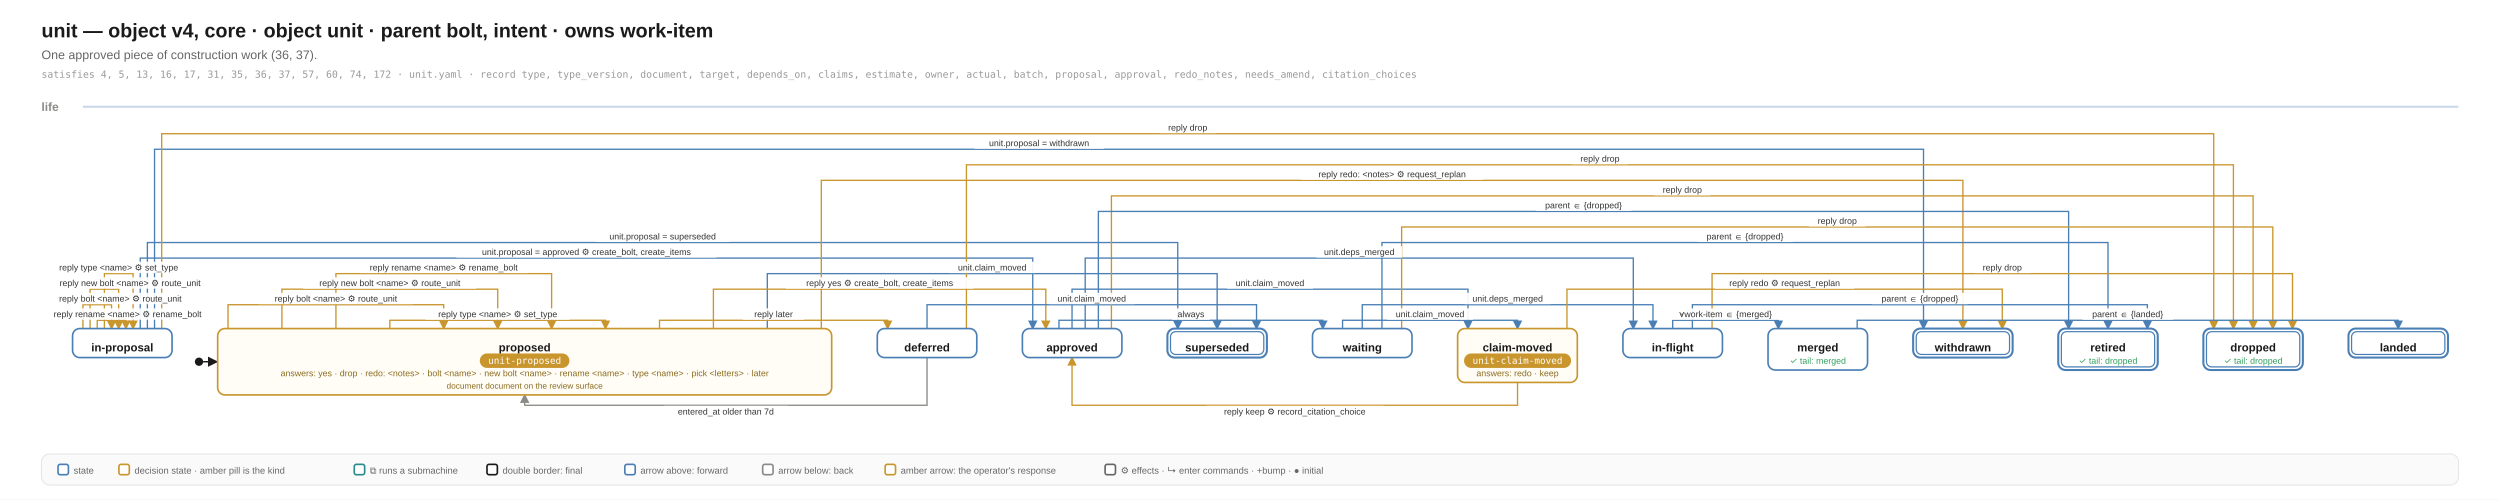
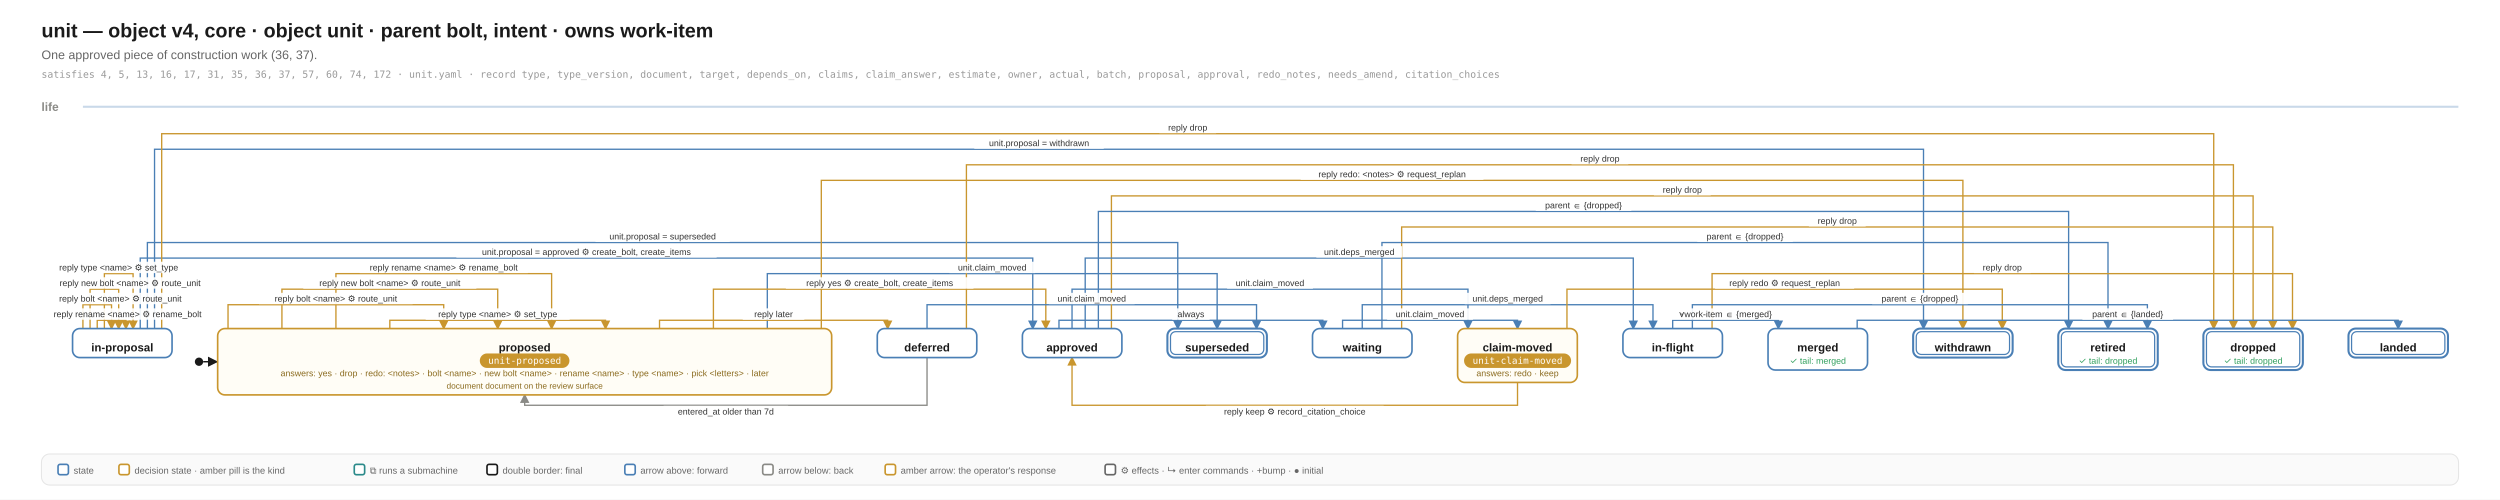
<svg xmlns="http://www.w3.org/2000/svg" width="2412" height="482" viewBox="0 0 2412 482" font-family="-apple-system, 'Helvetica Neue', Arial, sans-serif">
  <defs>
    <marker id="mB" viewBox="0 0 10 10" refX="8.5" refY="5" markerWidth="7" markerHeight="7" orient="auto-start-reverse">
      <path d="M0 0L10 5L0 10z" fill="#4a7fb5" />
    </marker>
    <marker id="mT" viewBox="0 0 10 10" refX="8.5" refY="5" markerWidth="7" markerHeight="7" orient="auto-start-reverse">
      <path d="M0 0L10 5L0 10z" fill="#2b8a8a" />
    </marker>
    <marker id="mG" viewBox="0 0 10 10" refX="8.5" refY="5" markerWidth="7" markerHeight="7" orient="auto-start-reverse">
      <path d="M0 0L10 5L0 10z" fill="#8a8a86" />
    </marker>
    <marker id="mA" viewBox="0 0 10 10" refX="8.5" refY="5" markerWidth="7" markerHeight="7" orient="auto-start-reverse">
      <path d="M0 0L10 5L0 10z" fill="#c9962e" />
    </marker>
    <marker id="mI" viewBox="0 0 10 10" refX="8.5" refY="5" markerWidth="7" markerHeight="7" orient="auto-start-reverse">
      <path d="M0 0L10 5L0 10z" fill="#1a1a1a" />
    </marker>
  </defs>
  <rect width="2412" height="482" fill="#fff" />
  <text x="40" y="36" font-size="19" font-weight="700" fill="#1a1a1a">unit — object v4, core · object unit · parent bolt, intent · owns work-item</text>
  <text x="40" y="57" font-size="12" fill="#666">One approved piece of construction work (36, 37).</text>
-   <text x="40" y="75" font-size="9.5" font-family="monospace" fill="#999">satisfies 4, 5, 13, 16, 17, 31, 35, 36, 37, 57, 60, 74, 172 · unit.yaml · record type, type_version, document, target, depends_on, claims, estimate, owner, actual, batch, proposal, approval, redo_notes, needs_amend, citation_choices</text>
+   <text x="40" y="75" font-size="9.5" font-family="monospace" fill="#999">satisfies 4, 5, 13, 16, 17, 31, 35, 36, 37, 57, 60, 74, 172 · unit.yaml · record type, type_version, document, target, depends_on, claims, claim_answer, estimate, owner, actual, batch, proposal, approval, redo_notes, needs_amend, citation_choices</text>
  <text x="40" y="107" font-size="11.5" font-weight="700" fill="#8a8a86">life</text>
  <line x1="80" y1="103" x2="2371.85" y2="103" stroke="#4a7fb5" stroke-width="2" opacity="0.3" />
  <circle cx="192.0" cy="349.0" r="4" fill="#1a1a1a" />
  <line x1="196.0" y1="349.0" x2="209.0" y2="349.0" stroke="#1a1a1a" stroke-width="1.4" marker-end="url(#mI)" />
  <path d="M135.3,317.0 V249.0 H996.4 V317.0" fill="none" stroke="#4a7fb5" stroke-width="1.3" marker-end="url(#mB)" />
  <path d="M149.1,317.0 V144.0 H1855.8 V317.0" fill="none" stroke="#4a7fb5" stroke-width="1.3" marker-end="url(#mB)" />
  <path d="M142.2,317.0 V234.0 H1136.3 V317.0" fill="none" stroke="#4a7fb5" stroke-width="1.3" marker-end="url(#mB)" />
  <path d="M80.0,317.0 V294.0 H107.6 V317.0" fill="none" stroke="#c9962e" stroke-width="1.3" marker-end="url(#mA)" />
  <path d="M86.9,317.0 V279.0 H114.5 V317.0" fill="none" stroke="#c9962e" stroke-width="1.3" marker-end="url(#mA)" />
  <path d="M93.8,317.0 V309.0 H121.5 V317.0" fill="none" stroke="#c9962e" stroke-width="1.3" marker-end="url(#mA)" />
  <path d="M100.7,317.0 V264.0 H128.4 V317.0" fill="none" stroke="#c9962e" stroke-width="1.3" marker-end="url(#mA)" />
  <path d="M156.0,317.0 V129.0 H2135.8 V317.0" fill="none" stroke="#c9962e" stroke-width="1.3" marker-end="url(#mA)" />
  <path d="M740.3,317.0 V264.0 H1174.3 V317.0" fill="none" stroke="#4a7fb5" stroke-width="1.3" marker-end="url(#mB)" />
  <path d="M220.0,317.0 V294.0 H428.1 V317.0" fill="none" stroke="#c9962e" stroke-width="1.3" marker-end="url(#mA)" />
  <path d="M272.0,317.0 V279.0 H480.2 V317.0" fill="none" stroke="#c9962e" stroke-width="1.3" marker-end="url(#mA)" />
  <path d="M324.1,317.0 V264.0 H532.2 V317.0" fill="none" stroke="#c9962e" stroke-width="1.3" marker-end="url(#mA)" />
  <path d="M376.1,317.0 V309.0 H584.2 V317.0" fill="none" stroke="#c9962e" stroke-width="1.3" marker-end="url(#mA)" />
  <path d="M688.3,317.0 V279.0 H1009.0 V317.0" fill="none" stroke="#c9962e" stroke-width="1.3" marker-end="url(#mA)" />
  <path d="M792.4,317.0 V174.0 H1893.8 V317.0" fill="none" stroke="#c9962e" stroke-width="1.3" marker-end="url(#mA)" />
  <path d="M636.3,317.0 V309.0 H856.4 V317.0" fill="none" stroke="#c9962e" stroke-width="1.3" marker-end="url(#mA)" />
  <path d="M894.4,317.0 V294.0 H1212.3 V317.0" fill="none" stroke="#4a7fb5" stroke-width="1.3" marker-end="url(#mB)" />
  <path d="M894.4,345.0 V391.0 H506.2 V381.0" fill="none" stroke="#8a8a86" stroke-width="1.3" marker-end="url(#mG)" />
  <path d="M932.4,317.0 V159.0 H2154.8 V317.0" fill="none" stroke="#c9962e" stroke-width="1.3" marker-end="url(#mA)" />
  <path d="M1072.3,317.0 V189.0 H2173.8 V317.0" fill="none" stroke="#c9962e" stroke-width="1.3" marker-end="url(#mA)" />
  <path d="M1034.3,317.0 V279.0 H1416.3 V317.0" fill="none" stroke="#4a7fb5" stroke-width="1.3" marker-end="url(#mB)" />
  <path d="M1059.7,317.0 V204.0 H1995.8 V317.0" fill="none" stroke="#4a7fb5" stroke-width="1.3" marker-end="url(#mB)" />
  <path d="M1047.0,317.0 V249.0 H1575.8 V317.0" fill="none" stroke="#4a7fb5" stroke-width="1.3" marker-end="url(#mB)" />
  <path d="M1021.7,317.0 V309.0 H1276.3 V317.0" fill="none" stroke="#4a7fb5" stroke-width="1.3" marker-end="url(#mB)" />
  <path d="M1352.3,317.0 V219.0 H2192.8 V317.0" fill="none" stroke="#c9962e" stroke-width="1.3" marker-end="url(#mA)" />
  <path d="M1295.3,317.0 V309.0 H1464.1 V317.0" fill="none" stroke="#4a7fb5" stroke-width="1.3" marker-end="url(#mB)" />
  <path d="M1333.3,317.0 V234.0 H2033.8 V317.0" fill="none" stroke="#4a7fb5" stroke-width="1.3" marker-end="url(#mB)" />
  <path d="M1314.3,317.0 V294.0 H1594.8 V317.0" fill="none" stroke="#4a7fb5" stroke-width="1.3" marker-end="url(#mB)" />
  <path d="M1511.8,317.0 V279.0 H1931.8 V317.0" fill="none" stroke="#c9962e" stroke-width="1.3" marker-end="url(#mA)" />
  <path d="M1464.1,369.0 V391.0 H1034.3 V345.0" fill="none" stroke="#c9962e" stroke-width="1.3" marker-end="url(#mA)" />
  <path d="M1651.8,317.0 V264.0 H2211.8 V317.0" fill="none" stroke="#c9962e" stroke-width="1.3" marker-end="url(#mA)" />
  <path d="M1632.8,317.0 V294.0 H2071.8 V317.0" fill="none" stroke="#4a7fb5" stroke-width="1.3" marker-end="url(#mB)" />
  <path d="M1613.8,317.0 V309.0 H1715.8 V317.0" fill="none" stroke="#4a7fb5" stroke-width="1.3" marker-end="url(#mB)" />
  <path d="M1791.8,317.0 V309.0 H2313.8 V317.0" fill="none" stroke="#4a7fb5" stroke-width="1.3" marker-end="url(#mB)" />
  <rect x="70.0" y="317.0" width="96.0" height="28.0" rx="7" fill="#fff" stroke="#4a7fb5" stroke-width="1.6" />
  <text x="118.0" y="339.0" font-size="11" fill="#1a1a1a" text-anchor="middle" font-weight="700">in-proposal</text>
  <rect x="210.0" y="317.0" width="592.4" height="64.0" rx="7" fill="#fffdf6" stroke="#c9962e" stroke-width="1.6" />
  <text x="506.2" y="339.0" font-size="11" fill="#1a1a1a" text-anchor="middle" font-weight="700">proposed</text>
  <rect x="462.9" y="341.0" width="86.5" height="14" rx="7" fill="#c9962e" />
  <text x="506.2" y="351.0" font-size="9" font-family="monospace" fill="#fff" text-anchor="middle">unit-proposed</text>
  <text x="506.2" y="363.0" font-size="8.5" fill="#8a6a1d" text-anchor="middle">answers: yes · drop · redo: &lt;notes&gt; · bolt &lt;name&gt; · new bolt &lt;name&gt; · rename &lt;name&gt; · type &lt;name&gt; · pick &lt;letters&gt; · later</text>
  <text x="506.2" y="375.0" font-size="8" fill="#8a6a1d" text-anchor="middle">document document on the review surface</text>
  <rect x="846.4" y="317.0" width="96.0" height="28.0" rx="7" fill="#fff" stroke="#4a7fb5" stroke-width="1.6" />
  <text x="894.4" y="339.0" font-size="11" fill="#1a1a1a" text-anchor="middle" font-weight="700">deferred</text>
  <rect x="986.4" y="317.0" width="96.0" height="28.0" rx="7" fill="#fff" stroke="#4a7fb5" stroke-width="1.6" />
  <text x="1034.3" y="339.0" font-size="11" fill="#1a1a1a" text-anchor="middle" font-weight="700">approved</text>
  <rect x="1126.3" y="317.0" width="96.0" height="28.0" rx="7" fill="#fff" stroke="#4a7fb5" stroke-width="2" />
  <rect x="1129.3" y="320.0" width="90.0" height="22.0" rx="5" fill="none" stroke="#4a7fb5" stroke-width="1.2" />
  <text x="1174.3" y="339.0" font-size="11" fill="#1a1a1a" text-anchor="middle" font-weight="700">superseded</text>
  <rect x="1266.3" y="317.0" width="96.0" height="28.0" rx="7" fill="#fff" stroke="#4a7fb5" stroke-width="1.6" />
  <text x="1314.3" y="339.0" font-size="11" fill="#1a1a1a" text-anchor="middle" font-weight="700">waiting</text>
  <rect x="1406.3" y="317.0" width="115.5" height="52.0" rx="7" fill="#fffdf6" stroke="#c9962e" stroke-width="1.6" />
  <text x="1464.1" y="339.0" font-size="11" fill="#1a1a1a" text-anchor="middle" font-weight="700">claim-moved</text>
  <rect x="1412.5" y="341.0" width="103.3" height="14" rx="7" fill="#c9962e" />
  <text x="1464.1" y="351.0" font-size="9" font-family="monospace" fill="#fff" text-anchor="middle">unit-claim-moved</text>
  <text x="1464.1" y="363.0" font-size="8.5" fill="#8a6a1d" text-anchor="middle">answers: redo · keep</text>
  <rect x="1565.8" y="317.0" width="96.0" height="28.0" rx="7" fill="#fff" stroke="#4a7fb5" stroke-width="1.6" />
  <text x="1613.8" y="339.0" font-size="11" fill="#1a1a1a" text-anchor="middle" font-weight="700">in-flight</text>
  <rect x="1705.8" y="317.0" width="96.0" height="40.0" rx="7" fill="#fff" stroke="#4a7fb5" stroke-width="1.6" />
  <text x="1753.8" y="339.0" font-size="11" fill="#1a1a1a" text-anchor="middle" font-weight="700">merged</text>
  <text x="1753.8" y="351.0" font-size="8.5" fill="#2e9e5b" text-anchor="middle">✓ tail: merged</text>
  <rect x="1845.8" y="317.0" width="96.0" height="28.0" rx="7" fill="#fff" stroke="#4a7fb5" stroke-width="2" />
  <rect x="1848.8" y="320.0" width="90.0" height="22.0" rx="5" fill="none" stroke="#4a7fb5" stroke-width="1.2" />
  <text x="1893.8" y="339.0" font-size="11" fill="#1a1a1a" text-anchor="middle" font-weight="700">withdrawn</text>
  <rect x="1985.8" y="317.0" width="96.0" height="40.0" rx="7" fill="#fff" stroke="#4a7fb5" stroke-width="2" />
  <rect x="1988.8" y="320.0" width="90.0" height="34.0" rx="5" fill="none" stroke="#4a7fb5" stroke-width="1.2" />
  <text x="2033.8" y="339.0" font-size="11" fill="#1a1a1a" text-anchor="middle" font-weight="700">retired</text>
  <text x="2033.8" y="351.0" font-size="8.5" fill="#2e9e5b" text-anchor="middle">✓ tail: dropped</text>
  <rect x="2125.8" y="317.0" width="96.0" height="40.0" rx="7" fill="#fff" stroke="#4a7fb5" stroke-width="2" />
  <rect x="2128.8" y="320.0" width="90.0" height="34.0" rx="5" fill="none" stroke="#4a7fb5" stroke-width="1.2" />
  <text x="2173.8" y="339.0" font-size="11" fill="#1a1a1a" text-anchor="middle" font-weight="700">dropped</text>
  <text x="2173.8" y="351.0" font-size="8.5" fill="#2e9e5b" text-anchor="middle">✓ tail: dropped</text>
  <rect x="2265.8" y="317.0" width="96.0" height="28.0" rx="7" fill="#fff" stroke="#4a7fb5" stroke-width="2" />
  <rect x="2268.8" y="320.0" width="90.0" height="22.0" rx="5" fill="none" stroke="#4a7fb5" stroke-width="1.2" />
  <text x="2313.8" y="339.0" font-size="11" fill="#1a1a1a" text-anchor="middle" font-weight="700">landed</text>
  <rect x="440.3" y="237.5" width="251.1" height="11" fill="#fff" opacity="0.92" />
  <text x="565.8" y="246.0" font-size="8.5" fill="#333" text-anchor="middle">unit.proposal = approved ⚙ create_bolt, create_items</text>
  <rect x="940.0" y="132.5" width="124.9" height="11" fill="#fff" opacity="0.92" />
  <text x="1002.5" y="141.0" font-size="8.5" fill="#333" text-anchor="middle">unit.proposal = withdrawn</text>
  <rect x="574.5" y="222.5" width="129.6" height="11" fill="#fff" opacity="0.92" />
  <text x="639.3" y="231.0" font-size="8.5" fill="#333" text-anchor="middle">unit.proposal = superseded</text>
  <rect x="42.0" y="282.5" width="148.2" height="11" fill="#fff" opacity="0.92" />
  <text x="116.1" y="291.0" font-size="8.5" fill="#333" text-anchor="middle">reply bolt &lt;name&gt; ⚙ route_unit</text>
  <rect x="42.0" y="267.5" width="167.0" height="11" fill="#fff" opacity="0.92" />
  <text x="125.5" y="276.0" font-size="8.5" fill="#333" text-anchor="middle">reply new bolt &lt;name&gt; ⚙ route_unit</text>
  <rect x="42.0" y="297.5" width="162.3" height="11" fill="#fff" opacity="0.92" />
  <text x="123.1" y="306.0" font-size="8.5" fill="#333" text-anchor="middle">reply rename &lt;name&gt; ⚙ rename_bolt</text>
  <rect x="45.1" y="252.5" width="138.9" height="11" fill="#fff" opacity="0.92" />
  <text x="114.5" y="261.0" font-size="8.5" fill="#333" text-anchor="middle">reply type &lt;name&gt; ⚙ set_type</text>
  <rect x="1118.5" y="117.5" width="54.8" height="11" fill="#fff" opacity="0.92" />
  <text x="1145.9" y="126.0" font-size="8.5" fill="#333" text-anchor="middle">reply drop</text>
  <rect x="915.9" y="252.5" width="82.8" height="11" fill="#fff" opacity="0.92" />
  <text x="957.3" y="261.0" font-size="8.5" fill="#333" text-anchor="middle">unit.claim_moved</text>
  <rect x="249.9" y="282.5" width="148.2" height="11" fill="#fff" opacity="0.92" />
  <text x="324.1" y="291.0" font-size="8.5" fill="#333" text-anchor="middle">reply bolt &lt;name&gt; ⚙ route_unit</text>
  <rect x="292.6" y="267.5" width="167.0" height="11" fill="#fff" opacity="0.92" />
  <text x="376.1" y="276.0" font-size="8.5" fill="#333" text-anchor="middle">reply new bolt &lt;name&gt; ⚙ route_unit</text>
  <rect x="347.0" y="252.5" width="162.3" height="11" fill="#fff" opacity="0.92" />
  <text x="428.1" y="261.0" font-size="8.5" fill="#333" text-anchor="middle">reply rename &lt;name&gt; ⚙ rename_bolt</text>
  <rect x="410.7" y="297.5" width="138.9" height="11" fill="#fff" opacity="0.92" />
  <text x="480.2" y="306.0" font-size="8.5" fill="#333" text-anchor="middle">reply type &lt;name&gt; ⚙ set_type</text>
  <rect x="758.2" y="267.5" width="181.0" height="11" fill="#fff" opacity="0.92" />
  <text x="848.7" y="276.0" font-size="8.5" fill="#333" text-anchor="middle">reply yes ⚙ create_bolt, create_items</text>
  <rect x="1254.9" y="162.5" width="176.3" height="11" fill="#fff" opacity="0.92" />
  <text x="1343.1" y="171.0" font-size="8.5" fill="#333" text-anchor="middle">reply redo: &lt;notes&gt; ⚙ request_replan</text>
  <rect x="716.6" y="297.5" width="59.4" height="11" fill="#fff" opacity="0.92" />
  <text x="746.3" y="306.0" font-size="8.5" fill="#333" text-anchor="middle">reply later</text>
  <rect x="1011.9" y="282.5" width="82.8" height="11" fill="#fff" opacity="0.92" />
  <text x="1053.3" y="291.0" font-size="8.5" fill="#333" text-anchor="middle">unit.claim_moved</text>
  <rect x="640.2" y="391.5" width="120.2" height="11" fill="#fff" opacity="0.92" />
  <text x="700.3" y="400.0" font-size="8.5" fill="#333" text-anchor="middle">entered_at older than 7d</text>
  <rect x="1516.2" y="147.5" width="54.8" height="11" fill="#fff" opacity="0.92" />
  <text x="1543.6" y="156.0" font-size="8.5" fill="#333" text-anchor="middle">reply drop</text>
  <rect x="1595.7" y="177.5" width="54.8" height="11" fill="#fff" opacity="0.92" />
  <text x="1623.1" y="186.0" font-size="8.5" fill="#333" text-anchor="middle">reply drop</text>
  <rect x="1183.9" y="267.5" width="82.8" height="11" fill="#fff" opacity="0.92" />
  <text x="1225.3" y="276.0" font-size="8.5" fill="#333" text-anchor="middle">unit.claim_moved</text>
  <rect x="1481.7" y="192.5" width="92.2" height="11" fill="#fff" opacity="0.92" />
  <text x="1527.8" y="201.0" font-size="8.5" fill="#333" text-anchor="middle">parent ∈ {dropped}</text>
  <rect x="1270.0" y="237.5" width="82.8" height="11" fill="#fff" opacity="0.92" />
  <text x="1311.4" y="246.0" font-size="8.5" fill="#333" text-anchor="middle">unit.deps_merged</text>
  <rect x="1131.0" y="297.5" width="36.0" height="11" fill="#fff" opacity="0.92" />
  <text x="1149.0" y="306.0" font-size="8.5" fill="#333" text-anchor="middle">always</text>
  <rect x="1745.2" y="207.5" width="54.8" height="11" fill="#fff" opacity="0.92" />
  <text x="1772.6" y="216.0" font-size="8.5" fill="#333" text-anchor="middle">reply drop</text>
  <rect x="1338.3" y="297.5" width="82.8" height="11" fill="#fff" opacity="0.92" />
  <text x="1379.7" y="306.0" font-size="8.5" fill="#333" text-anchor="middle">unit.claim_moved</text>
  <rect x="1637.5" y="222.5" width="92.2" height="11" fill="#fff" opacity="0.92" />
  <text x="1683.6" y="231.0" font-size="8.5" fill="#333" text-anchor="middle">parent ∈ {dropped}</text>
  <rect x="1413.2" y="282.5" width="82.8" height="11" fill="#fff" opacity="0.92" />
  <text x="1454.6" y="291.0" font-size="8.5" fill="#333" text-anchor="middle">unit.deps_merged</text>
  <rect x="1654.7" y="267.5" width="134.2" height="11" fill="#fff" opacity="0.92" />
  <text x="1721.8" y="276.0" font-size="8.5" fill="#333" text-anchor="middle">reply redo ⚙ request_replan</text>
  <rect x="1163.4" y="391.5" width="171.6" height="11" fill="#fff" opacity="0.92" />
  <text x="1249.2" y="400.0" font-size="8.5" fill="#333" text-anchor="middle">reply keep ⚙ record_citation_choice</text>
  <rect x="1904.5" y="252.5" width="54.8" height="11" fill="#fff" opacity="0.92" />
  <text x="1931.8" y="261.0" font-size="8.5" fill="#333" text-anchor="middle">reply drop</text>
  <rect x="1806.3" y="282.5" width="92.2" height="11" fill="#fff" opacity="0.92" />
  <text x="1852.3" y="291.0" font-size="8.5" fill="#333" text-anchor="middle">parent ∈ {dropped}</text>
  <rect x="1611.8" y="297.5" width="106.2" height="11" fill="#fff" opacity="0.92" />
  <text x="1664.8" y="306.0" font-size="8.5" fill="#333" text-anchor="middle">∀work-item ∈ {merged}</text>
  <rect x="2009.1" y="297.5" width="87.5" height="11" fill="#fff" opacity="0.92" />
  <text x="2052.8" y="306.0" font-size="8.5" fill="#333" text-anchor="middle">parent ∈ {landed}</text>
  <rect x="40" y="438" width="2332" height="30" rx="8" fill="#fafafa" stroke="#e5e5e5" />
  <rect x="56" y="448" width="10" height="10" rx="2" fill="#fff" stroke="#4a7fb5" stroke-width="1.6" />
  <text x="71" y="457" font-size="9" fill="#666">state</text>
  <rect x="114.75" y="448" width="10" height="10" rx="2" fill="#fff" stroke="#c9962e" stroke-width="1.6" />
  <text x="129.75" y="457" font-size="9" fill="#666">decision state · amber pill is the kind</text>
  <rect x="341.8" y="448" width="10" height="10" rx="2" fill="#fff" stroke="#2b8a8a" stroke-width="1.6" />
  <text x="356.8" y="457" font-size="9" fill="#666">⧉ runs a submachine</text>
  <rect x="469.85" y="448" width="10" height="10" rx="2" fill="#fff" stroke="#1a1a1a" stroke-width="1.6" />
  <text x="484.85" y="457" font-size="9" fill="#666">double border: final</text>
  <rect x="602.85" y="448" width="10" height="10" rx="2" fill="#fff" stroke="#4a7fb5" stroke-width="1.6" />
  <text x="617.85" y="457" font-size="9" fill="#666">arrow above: forward</text>
  <rect x="735.85" y="448" width="10" height="10" rx="2" fill="#fff" stroke="#8a8a86" stroke-width="1.6" />
  <text x="750.85" y="457" font-size="9" fill="#666">arrow below: back</text>
  <rect x="854.0" y="448" width="10" height="10" rx="2" fill="#fff" stroke="#c9962e" stroke-width="1.6" />
  <text x="869.0" y="457" font-size="9" fill="#666">amber arrow: the operator's response</text>
  <rect x="1066.2" y="448" width="10" height="10" rx="2" fill="#fff" stroke="#666" stroke-width="1.6" />
  <text x="1081.2" y="457" font-size="9" fill="#666">⚙ effects · ↳ enter commands · +bump · ● initial</text>
</svg>
